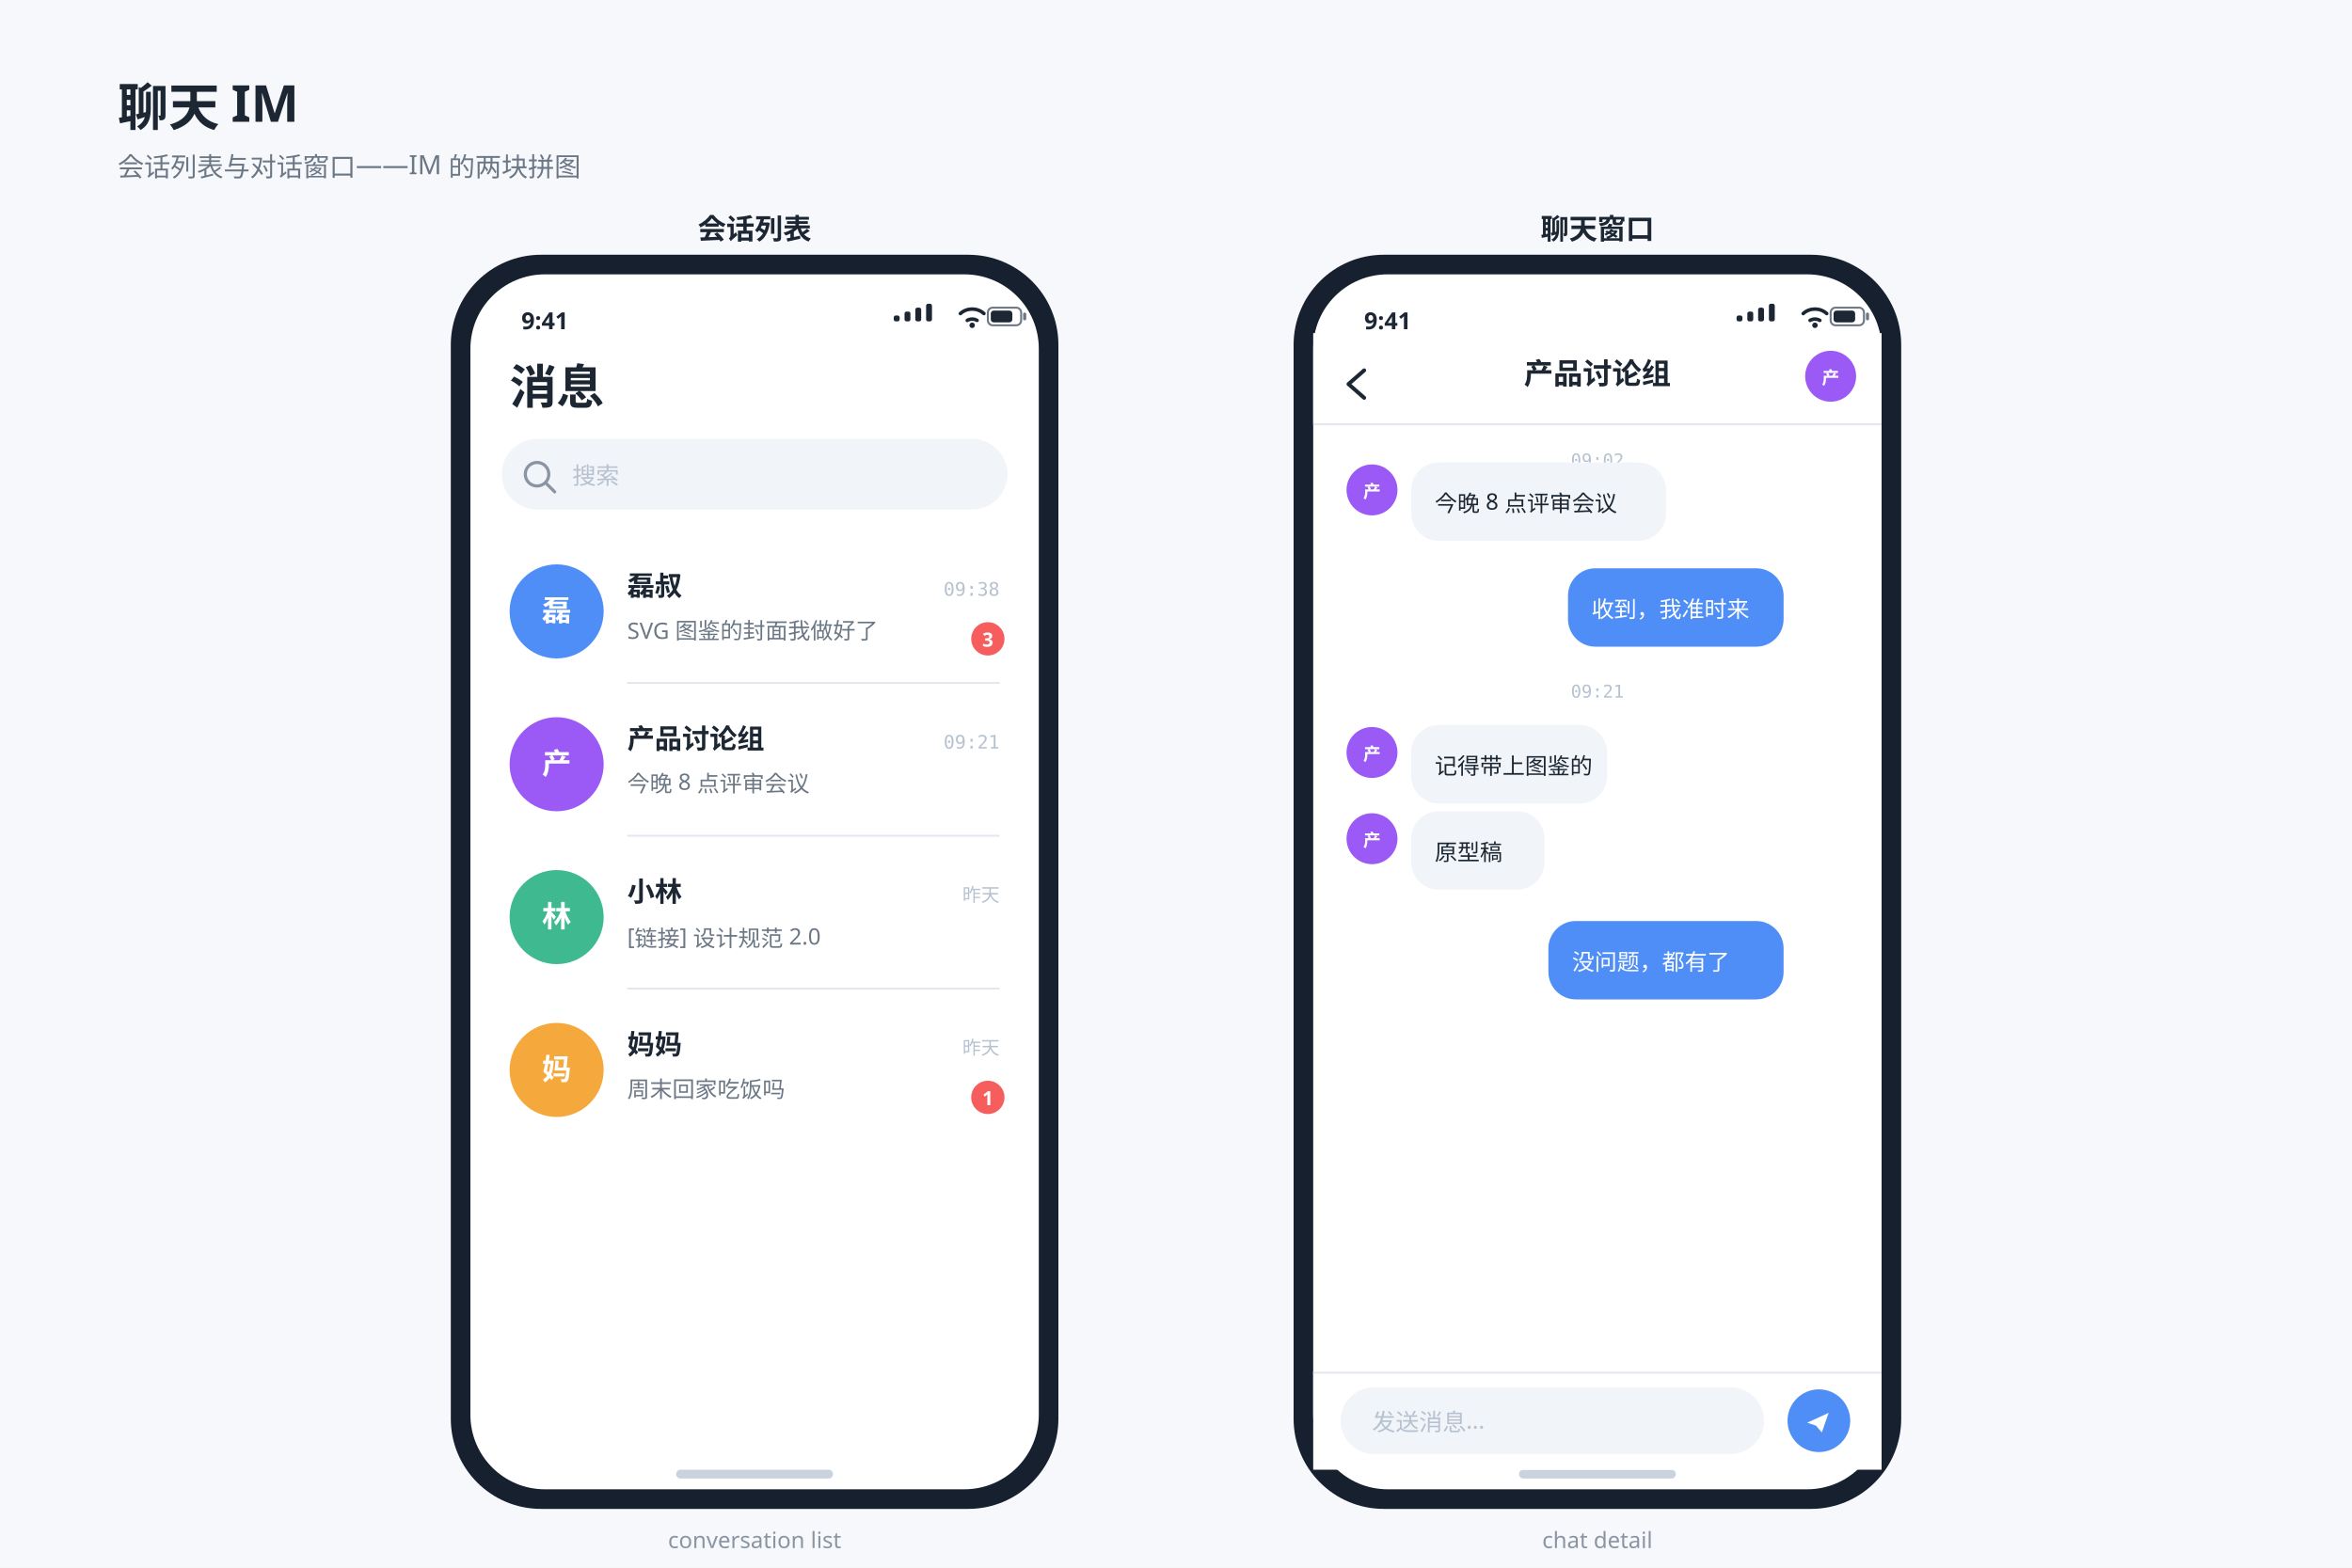
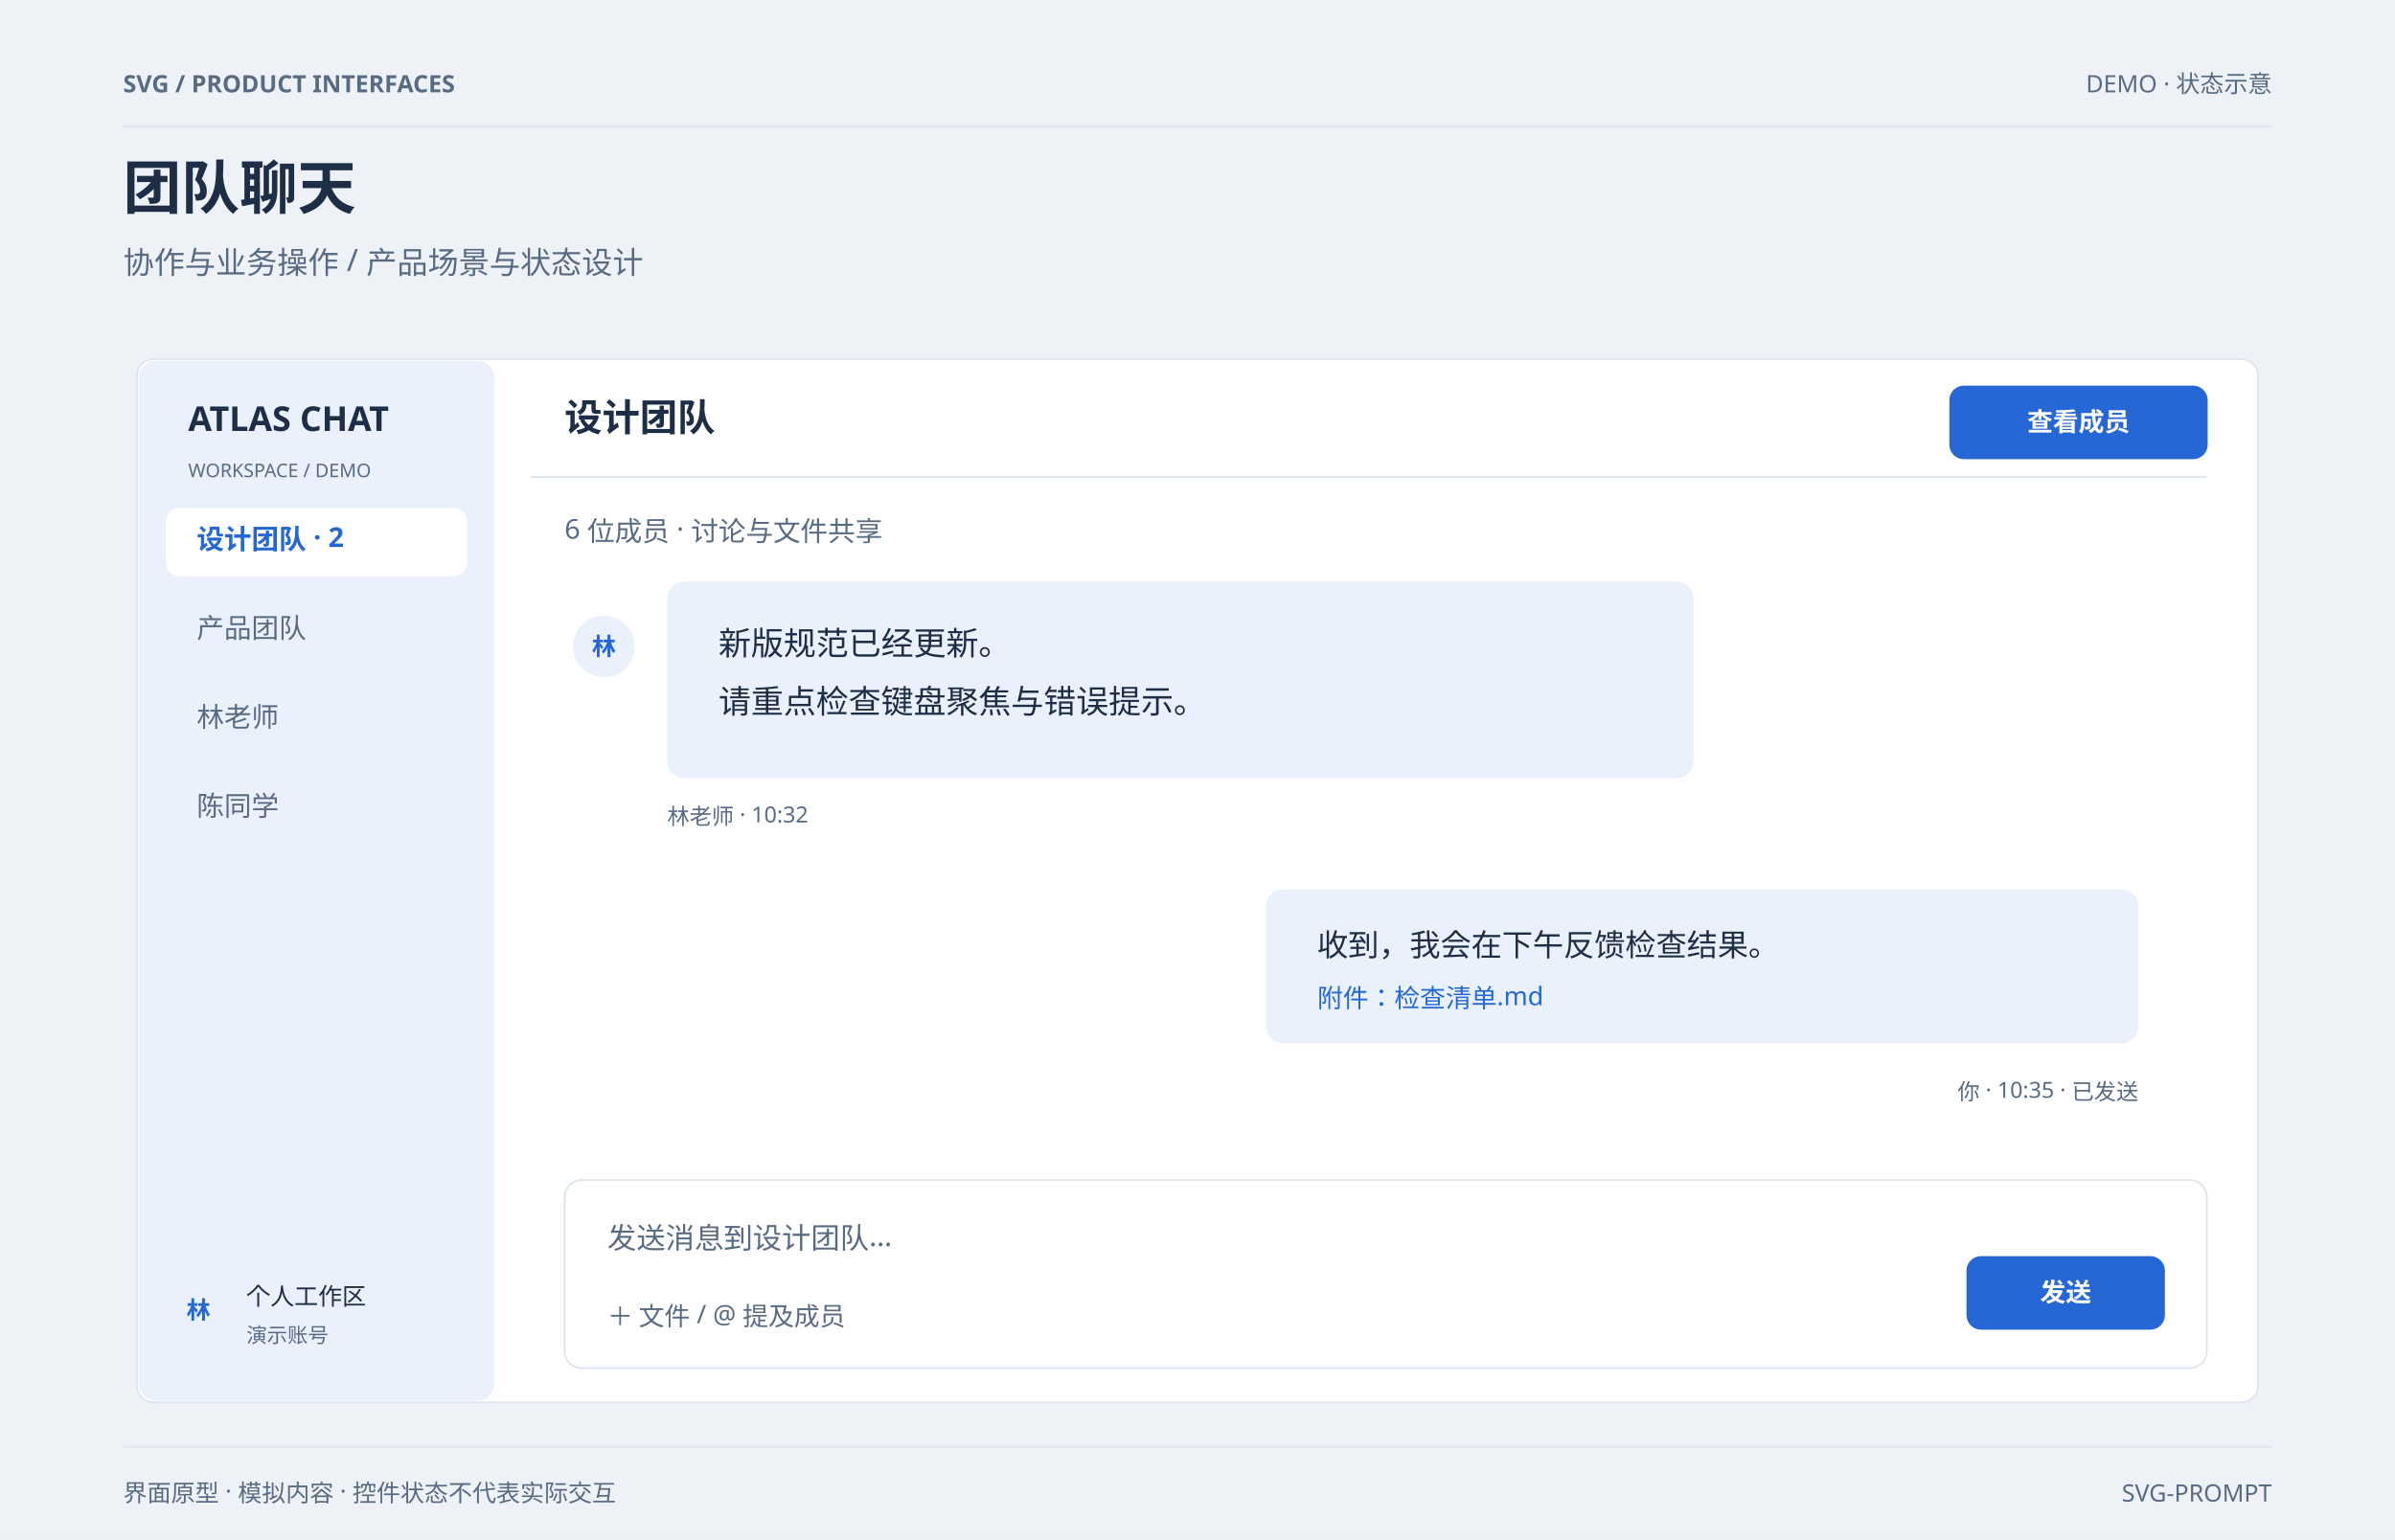
- <svg xmlns="http://www.w3.org/2000/svg" width="1200" height="800" viewBox="0 0 1200 800" font-family="PingFang SC, Hiragino Sans GB, Microsoft YaHei, sans-serif">
-   <rect width="1200" height="800" fill="#f6f8fb" />
-   <text x="60" y="64" font-size="26" font-weight="700" fill="#1c2733">聊天 IM</text>
-   <text x="60" y="90" font-size="13.5" fill="#6b7785">会话列表与对话窗口——IM 的两块拼图</text>
-   <rect x="230" y="130" width="310" height="640" rx="46" fill="#16202e" />
-   <rect x="240" y="140" width="290" height="620" rx="38" fill="#ffffff" />
-   <text x="266" y="168" font-size="12" fill="#1c2733" text-anchor="start" font-weight="700">9:41</text>
-   <rect x="456" y="161" width="3" height="3" rx="1" fill="#1c2733" />
-   <rect x="461.5" y="159" width="3" height="5" rx="1" fill="#1c2733" />
-   <rect x="467" y="157" width="3" height="7" rx="1" fill="#1c2733" />
-   <rect x="472.5" y="155" width="3" height="9" rx="1" fill="#1c2733" />
-   <path d="M 490 160 a 9 9 0 0 1 12 0" fill="none" stroke="#1c2733" stroke-width="1.8" stroke-linecap="round" />
-   <path d="M 493.5 163.5 a 5 5 0 0 1 5 0" fill="none" stroke="#1c2733" stroke-width="1.8" stroke-linecap="round" />
-   <circle cx="496" cy="166" r="1.4" fill="#1c2733" />
-   <rect x="504" y="157" width="17" height="9" rx="2.5" fill="none" stroke="#6b7785" stroke-width="1" />
-   <rect x="505.5" y="158.5" width="11" height="6" rx="1.5" fill="#1c2733" />
-   <rect x="522" y="159.5" width="1.6" height="4" rx="0.8" fill="#6b7785" />
-   <rect x="345" y="750" width="80" height="4.5" rx="2.25" fill="#c9d2dd" />
-   <text x="260" y="206" font-size="24" fill="#1c2733" text-anchor="start" font-weight="700">消息</text>
-   <rect x="256" y="224" width="258" height="36" rx="18" fill="#f1f4f8" />
-   <circle cx="274" cy="242" r="6" fill="none" stroke="#8a94a3" stroke-width="1.6" />
-   <line x1="279" y1="247" x2="283" y2="251" stroke="#8a94a3" stroke-width="1.6" stroke-linecap="round" />
-   <text x="292" y="247" font-size="12" fill="#b6c2d0" text-anchor="start">搜索</text>
-   <circle cx="284" cy="312" r="24" fill="#4f8ef7" />
-   <text x="284" y="317" font-size="15" fill="#fff" text-anchor="middle" font-weight="600">磊</text>
-   <text x="320" y="304" font-size="14" fill="#1c2733" text-anchor="start" font-weight="600">磊叔</text>
-   <text x="320" y="326" font-size="11.5" fill="#6b7785" text-anchor="start">SVG 图鉴的封面我做好了</text>
-   <text x="510" y="304" font-size="9.5" fill="#b6c2d0" text-anchor="end" font-family="SFMono-Regular, Menlo, monospace">09:38</text>
-   <circle cx="504" cy="326" r="8.5" fill="#f65e5e" />
-   <text x="504" y="330" font-size="10" fill="#fff" text-anchor="middle" font-weight="700">3</text>
-   <rect x="320" y="348" width="190" height="1" fill="#e3e8ef" />
-   <circle cx="284" cy="390" r="24" fill="#9b59f5" />
-   <text x="284" y="395" font-size="15" fill="#fff" text-anchor="middle" font-weight="600">产</text>
-   <text x="320" y="382" font-size="14" fill="#1c2733" text-anchor="start" font-weight="600">产品讨论组</text>
-   <text x="320" y="404" font-size="11.5" fill="#6b7785" text-anchor="start">今晚 8 点评审会议</text>
-   <text x="510" y="382" font-size="9.5" fill="#b6c2d0" text-anchor="end" font-family="SFMono-Regular, Menlo, monospace">09:21</text>
-   <rect x="320" y="426" width="190" height="1" fill="#e3e8ef" />
-   <circle cx="284" cy="468" r="24" fill="#3fb98f" />
-   <text x="284" y="473" font-size="15" fill="#fff" text-anchor="middle" font-weight="600">林</text>
-   <text x="320" y="460" font-size="14" fill="#1c2733" text-anchor="start" font-weight="600">小林</text>
-   <text x="320" y="482" font-size="11.5" fill="#6b7785" text-anchor="start"> [链接] 设计规范 2.0</text>
-   <text x="510" y="460" font-size="9.5" fill="#b6c2d0" text-anchor="end" font-family="SFMono-Regular, Menlo, monospace">昨天</text>
-   <rect x="320" y="504" width="190" height="1" fill="#e3e8ef" />
-   <circle cx="284" cy="546" r="24" fill="#f5a83c" />
-   <text x="284" y="551" font-size="15" fill="#fff" text-anchor="middle" font-weight="600">妈</text>
-   <text x="320" y="538" font-size="14" fill="#1c2733" text-anchor="start" font-weight="600">妈妈</text>
-   <text x="320" y="560" font-size="11.5" fill="#6b7785" text-anchor="start">周末回家吃饭吗</text>
-   <text x="510" y="538" font-size="9.5" fill="#b6c2d0" text-anchor="end" font-family="SFMono-Regular, Menlo, monospace">昨天</text>
-   <circle cx="504" cy="560" r="8.5" fill="#f65e5e" />
-   <text x="504" y="564" font-size="10" fill="#fff" text-anchor="middle" font-weight="700">1</text>
-   <rect x="660" y="130" width="310" height="640" rx="46" fill="#16202e" />
-   <rect x="670" y="140" width="290" height="620" rx="38" fill="#ffffff" />
-   <text x="696" y="168" font-size="12" fill="#1c2733" text-anchor="start" font-weight="700">9:41</text>
-   <rect x="886" y="161" width="3" height="3" rx="1" fill="#1c2733" />
-   <rect x="891.5" y="159" width="3" height="5" rx="1" fill="#1c2733" />
-   <rect x="897" y="157" width="3" height="7" rx="1" fill="#1c2733" />
-   <rect x="902.5" y="155" width="3" height="9" rx="1" fill="#1c2733" />
-   <path d="M 920 160 a 9 9 0 0 1 12 0" fill="none" stroke="#1c2733" stroke-width="1.8" stroke-linecap="round" />
-   <path d="M 923.5 163.5 a 5 5 0 0 1 5 0" fill="none" stroke="#1c2733" stroke-width="1.8" stroke-linecap="round" />
-   <circle cx="926" cy="166" r="1.4" fill="#1c2733" />
-   <rect x="934" y="157" width="17" height="9" rx="2.5" fill="none" stroke="#6b7785" stroke-width="1" />
-   <rect x="935.5" y="158.5" width="11" height="6" rx="1.5" fill="#1c2733" />
-   <rect x="952" y="159.5" width="1.6" height="4" rx="0.8" fill="#6b7785" />
-   <rect x="775" y="750" width="80" height="4.5" rx="2.25" fill="#c9d2dd" />
-   <rect x="670" y="170" width="290" height="46" fill="#fff" />
-   <path d="M 696 189 L 688 196 L 696 203" fill="none" stroke="#1c2733" stroke-width="2" stroke-linecap="round" stroke-linejoin="round" />
-   <text x="815" y="196" font-size="15" fill="#1c2733" text-anchor="middle" font-weight="600">产品讨论组</text>
-   <circle cx="934" cy="192" r="13" fill="#9b59f5" />
-   <text x="934" y="196" font-size="9" fill="#fff" text-anchor="middle" font-weight="600">产</text>
-   <rect x="670" y="216" width="290" height="1" fill="#e3e8ef" />
-   <text x="815" y="238" font-size="9" fill="#b6c2d0" text-anchor="middle" font-family="SFMono-Regular, Menlo, monospace">09:02</text>
-   <circle cx="700" cy="250" r="13" fill="#9b59f5" />
-   <text x="700" y="254" font-size="9" fill="#fff" text-anchor="middle" font-weight="600">产</text>
-   <rect x="720" y="236" width="130" height="40" rx="14" fill="#f1f4f8" />
-   <text x="732" y="261" font-size="11.5" fill="#1c2733" text-anchor="start">今晚 8 点评审会议</text>
-   <rect x="800" y="290" width="110" height="40" rx="14" fill="#4f8ef7" />
-   <text x="812" y="315" font-size="11.5" fill="#fff" text-anchor="start">收到，我准时来</text>
-   <text x="815" y="356" font-size="9" fill="#b6c2d0" text-anchor="middle" font-family="SFMono-Regular, Menlo, monospace">09:21</text>
-   <circle cx="700" cy="384" r="13" fill="#9b59f5" />
-   <text x="700" y="388" font-size="9" fill="#fff" text-anchor="middle" font-weight="600">产</text>
-   <rect x="720" y="370" width="100" height="40" rx="14" fill="#f1f4f8" />
-   <text x="732" y="395" font-size="11.5" fill="#1c2733" text-anchor="start">记得带上图鉴的</text>
-   <circle cx="700" cy="428" r="13" fill="#9b59f5" />
-   <text x="700" y="432" font-size="9" fill="#fff" text-anchor="middle" font-weight="600">产</text>
-   <rect x="720" y="414" width="68" height="40" rx="14" fill="#f1f4f8" />
-   <text x="732" y="439" font-size="11.5" fill="#1c2733" text-anchor="start">原型稿</text>
-   <rect x="790" y="470" width="120" height="40" rx="14" fill="#4f8ef7" />
-   <text x="802" y="495" font-size="11.5" fill="#fff" text-anchor="start">没问题，都有了</text>
-   <rect x="670" y="700" width="290" height="50" fill="#fff" />
-   <rect x="670" y="700" width="290" height="1" fill="#e3e8ef" />
-   <rect x="684" y="708" width="216" height="34" rx="17" fill="#f1f4f8" />
-   <text x="700" y="730" font-size="12" fill="#b6c2d0" text-anchor="start">发送消息…</text>
-   <circle cx="928" cy="725" r="16" fill="#4f8ef7" />
-   <path d="M 922 726 l 11 -5 l -3.5 10 l -3 -3.5 z" fill="#fff" />
-   <text x="385" y="122" font-size="14.5" fill="#1c2733" text-anchor="middle" font-weight="600">会话列表</text>
-   <text x="385" y="790" font-size="11.5" fill="#8a94a3" text-anchor="middle">conversation list</text>
-   <text x="815" y="122" font-size="14.5" fill="#1c2733" text-anchor="middle" font-weight="600">聊天窗口</text>
-   <text x="815" y="790" font-size="11.5" fill="#8a94a3" text-anchor="middle">chat detail</text>
+ <svg xmlns="http://www.w3.org/2000/svg" width="1400" height="900" viewBox="0 0 1400 900" font-family="PingFang SC, Microsoft YaHei, sans-serif" role="img" aria-labelledby="title desc">
+   <rect x="0.000" y="0.000" width="1400.000" height="900.000" rx="0" fill="#eef2f7" />
+   <text x="72.000" y="54.000" font-size="14" fill="#596b82" text-anchor="start" font-weight="600">SVG / PRODUCT INTERFACES</text>
+   <text x="1328.000" y="54.000" font-size="14" fill="#596b82" text-anchor="end" font-weight="400">DEMO · 状态示意</text>
+   <line x1="72.000" y1="74.000" x2="1328.000" y2="74.000" stroke="#dce4ee" stroke-width="1" />
+   <text x="72.000" y="122.000" font-size="34" fill="#1d2e46" text-anchor="start" font-weight="700">团队聊天</text>
+   <text x="72.000" y="160.000" font-size="18" fill="#596b82" text-anchor="start" font-weight="400">协作与业务操作 / 产品场景与状态设计</text>
+   <line x1="72.000" y1="846.000" x2="1328.000" y2="846.000" stroke="#dce4ee" stroke-width="1" />
+   <text x="72.000" y="878.000" font-size="14" fill="#596b82" text-anchor="start" font-weight="400">界面原型 · 模拟内容 · 控件状态不代表实际交互</text>
+   <text x="1328.000" y="878.000" font-size="14" fill="#596b82" text-anchor="end" font-weight="400">SVG-PROMPT</text>
+   <rect x="80.000" y="210.000" width="1240.000" height="610.000" rx="10" fill="#ffffff" stroke="#dce4ee" />
+   <rect x="81.000" y="211.000" width="208.000" height="608.000" rx="10" fill="#eaf1fd" />
+   <text x="110.000" y="252.000" font-size="20" fill="#1d2e46" text-anchor="start" font-weight="700">ATLAS CHAT</text>
+   <text x="110.000" y="279.000" font-size="11" fill="#596b82" text-anchor="start" font-weight="400">WORKSPACE / DEMO</text>
+   <rect x="97.000" y="297.000" width="176.000" height="40.000" rx="8" fill="#ffffff" />
+   <text x="115.000" y="321.000" font-size="16" fill="#2467d5" text-anchor="start" font-weight="600">设计团队 · 2</text>
+   <text x="115.000" y="373.000" font-size="16" fill="#596b82" text-anchor="start" font-weight="400">产品团队</text>
+   <text x="115.000" y="425.000" font-size="16" fill="#596b82" text-anchor="start" font-weight="400">林老师</text>
+   <text x="115.000" y="477.000" font-size="16" fill="#596b82" text-anchor="start" font-weight="400">陈同学</text>
+   <circle cx="116.000" cy="766.000" r="18" fill="#eaf1fd" />
+   <text x="116.000" y="771.000" font-size="14" fill="#2467d5" text-anchor="middle" font-weight="600">林</text>
+   <text x="144.000" y="763.000" font-size="14" fill="#1d2e46" text-anchor="start" font-weight="400">个人工作区</text>
+   <text x="144.000" y="785.000" font-size="12" fill="#596b82" text-anchor="start" font-weight="400">演示账号</text>
+   <line x1="310.000" y1="279.000" x2="1290.000" y2="279.000" stroke="#dce4ee" stroke-width="1" />
+   <text x="330.000" y="252.000" font-size="22" fill="#1d2e46" text-anchor="start" font-weight="700">设计团队</text>
+   <rect x="1140.000" y="226.000" width="150.000" height="42.000" rx="8" fill="#2467d5" stroke="#2467d5" data-control="button" data-state="default" />
+   <text x="1215.000" y="252.000" font-size="15" fill="#fff" text-anchor="middle" font-weight="600">查看成员</text>
+   <text x="330.000" y="315.000" font-size="16" fill="#596b82" text-anchor="start" font-weight="400">6 位成员 · 讨论与文件共享</text>
+   <circle cx="353.000" cy="378.000" r="18" fill="#eaf1fd" />
+   <text x="353.000" y="383.000" font-size="14" fill="#2467d5" text-anchor="middle" font-weight="600">林</text>
+   <rect x="390.000" y="340.000" width="600.000" height="115.000" rx="10" fill="#eaf1fd" />
+   <text x="420.000" y="383.000" font-size="19" fill="#1d2e46" text-anchor="start" font-weight="400">新版规范已经更新。</text>
+   <text x="420.000" y="417.000" font-size="19" fill="#1d2e46" text-anchor="start" font-weight="400">请重点检查键盘聚焦与错误提示。</text>
+   <text x="390.000" y="482.000" font-size="13" fill="#596b82" text-anchor="start" font-weight="400">林老师 · 10:32</text>
+   <rect x="740.000" y="520.000" width="510.000" height="90.000" rx="10" fill="#eaf1fd" />
+   <text x="770.000" y="559.000" font-size="18" fill="#1d2e46" text-anchor="start" font-weight="400">收到，我会在下午反馈检查结果。</text>
+   <text x="770.000" y="589.000" font-size="15" fill="#2467d5" text-anchor="start" font-weight="400">附件：检查清单.md</text>
+   <text x="1250.000" y="643.000" font-size="13" fill="#596b82" text-anchor="end" font-weight="400">你 · 10:35 · 已发送</text>
+   <rect x="330.000" y="690.000" width="960.000" height="110.000" rx="10" fill="#ffffff" stroke="#dce4ee" />
+   <text x="355.000" y="730.000" font-size="17" fill="#596b82" text-anchor="start" font-weight="400">发送消息到设计团队…</text>
+   <text x="355.000" y="775.000" font-size="15" fill="#596b82" text-anchor="start" font-weight="400">＋ 文件    /    @ 提及成员</text>
+   <rect x="1150.000" y="735.000" width="115.000" height="42.000" rx="8" fill="#2467d5" stroke="#2467d5" data-control="button" data-state="default" />
+   <text x="1207.500" y="761.000" font-size="15" fill="#fff" text-anchor="middle" font-weight="600">发送</text>
</svg>
